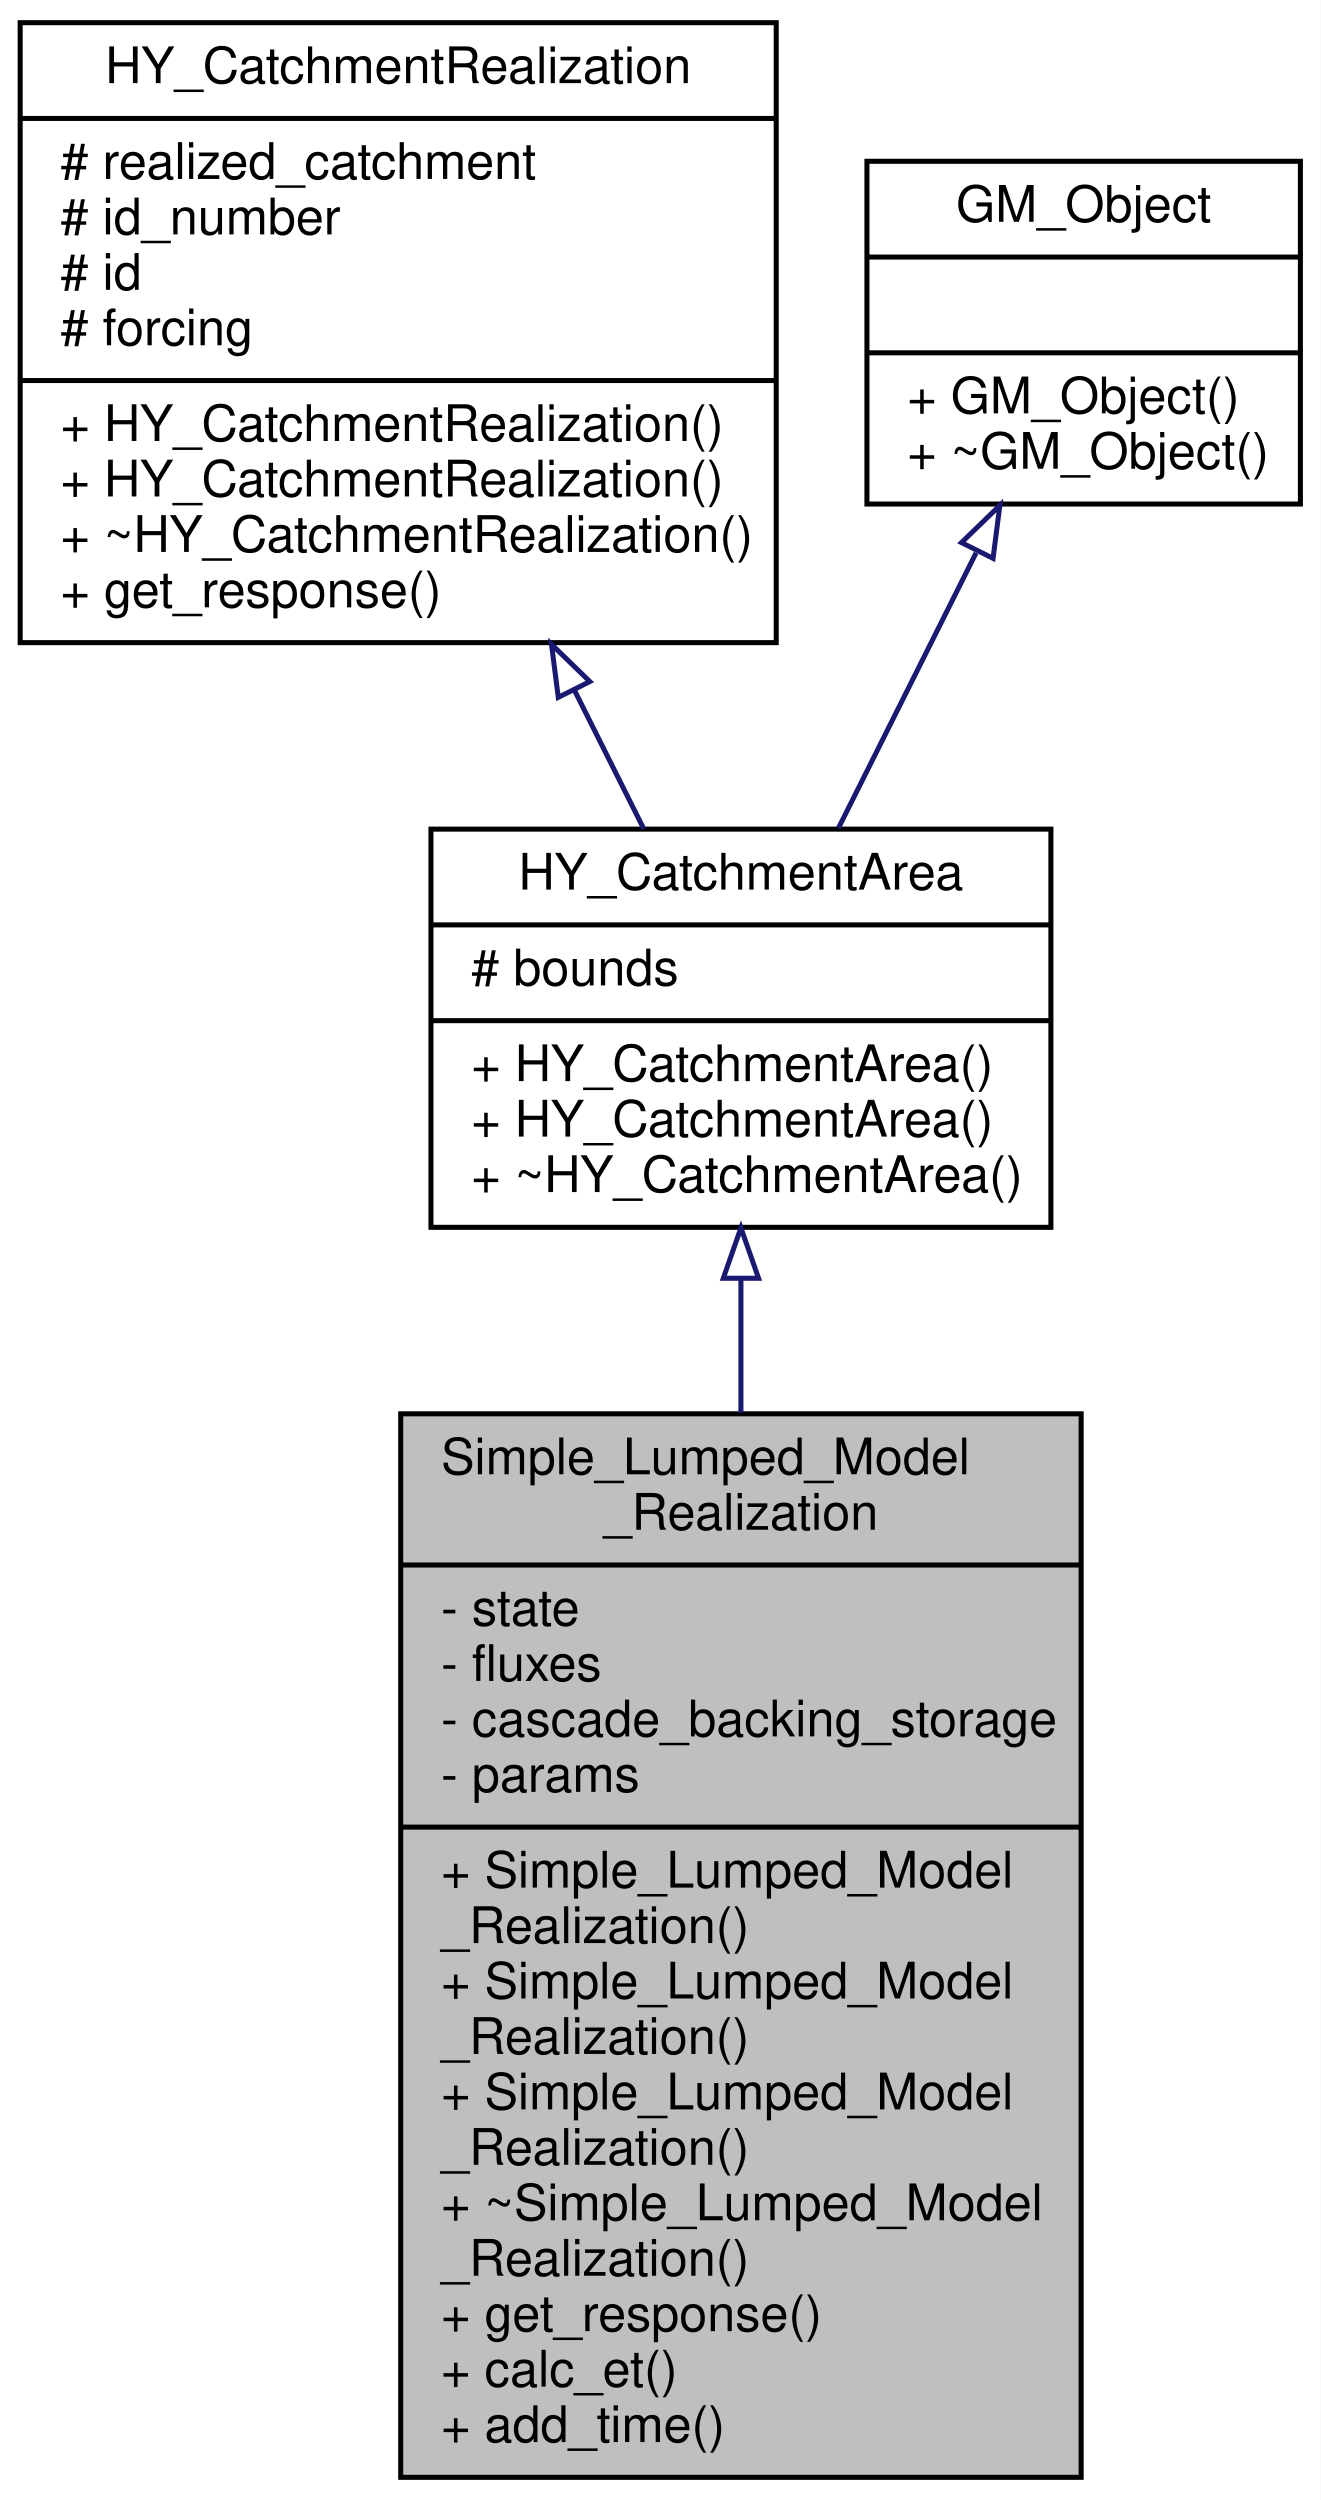
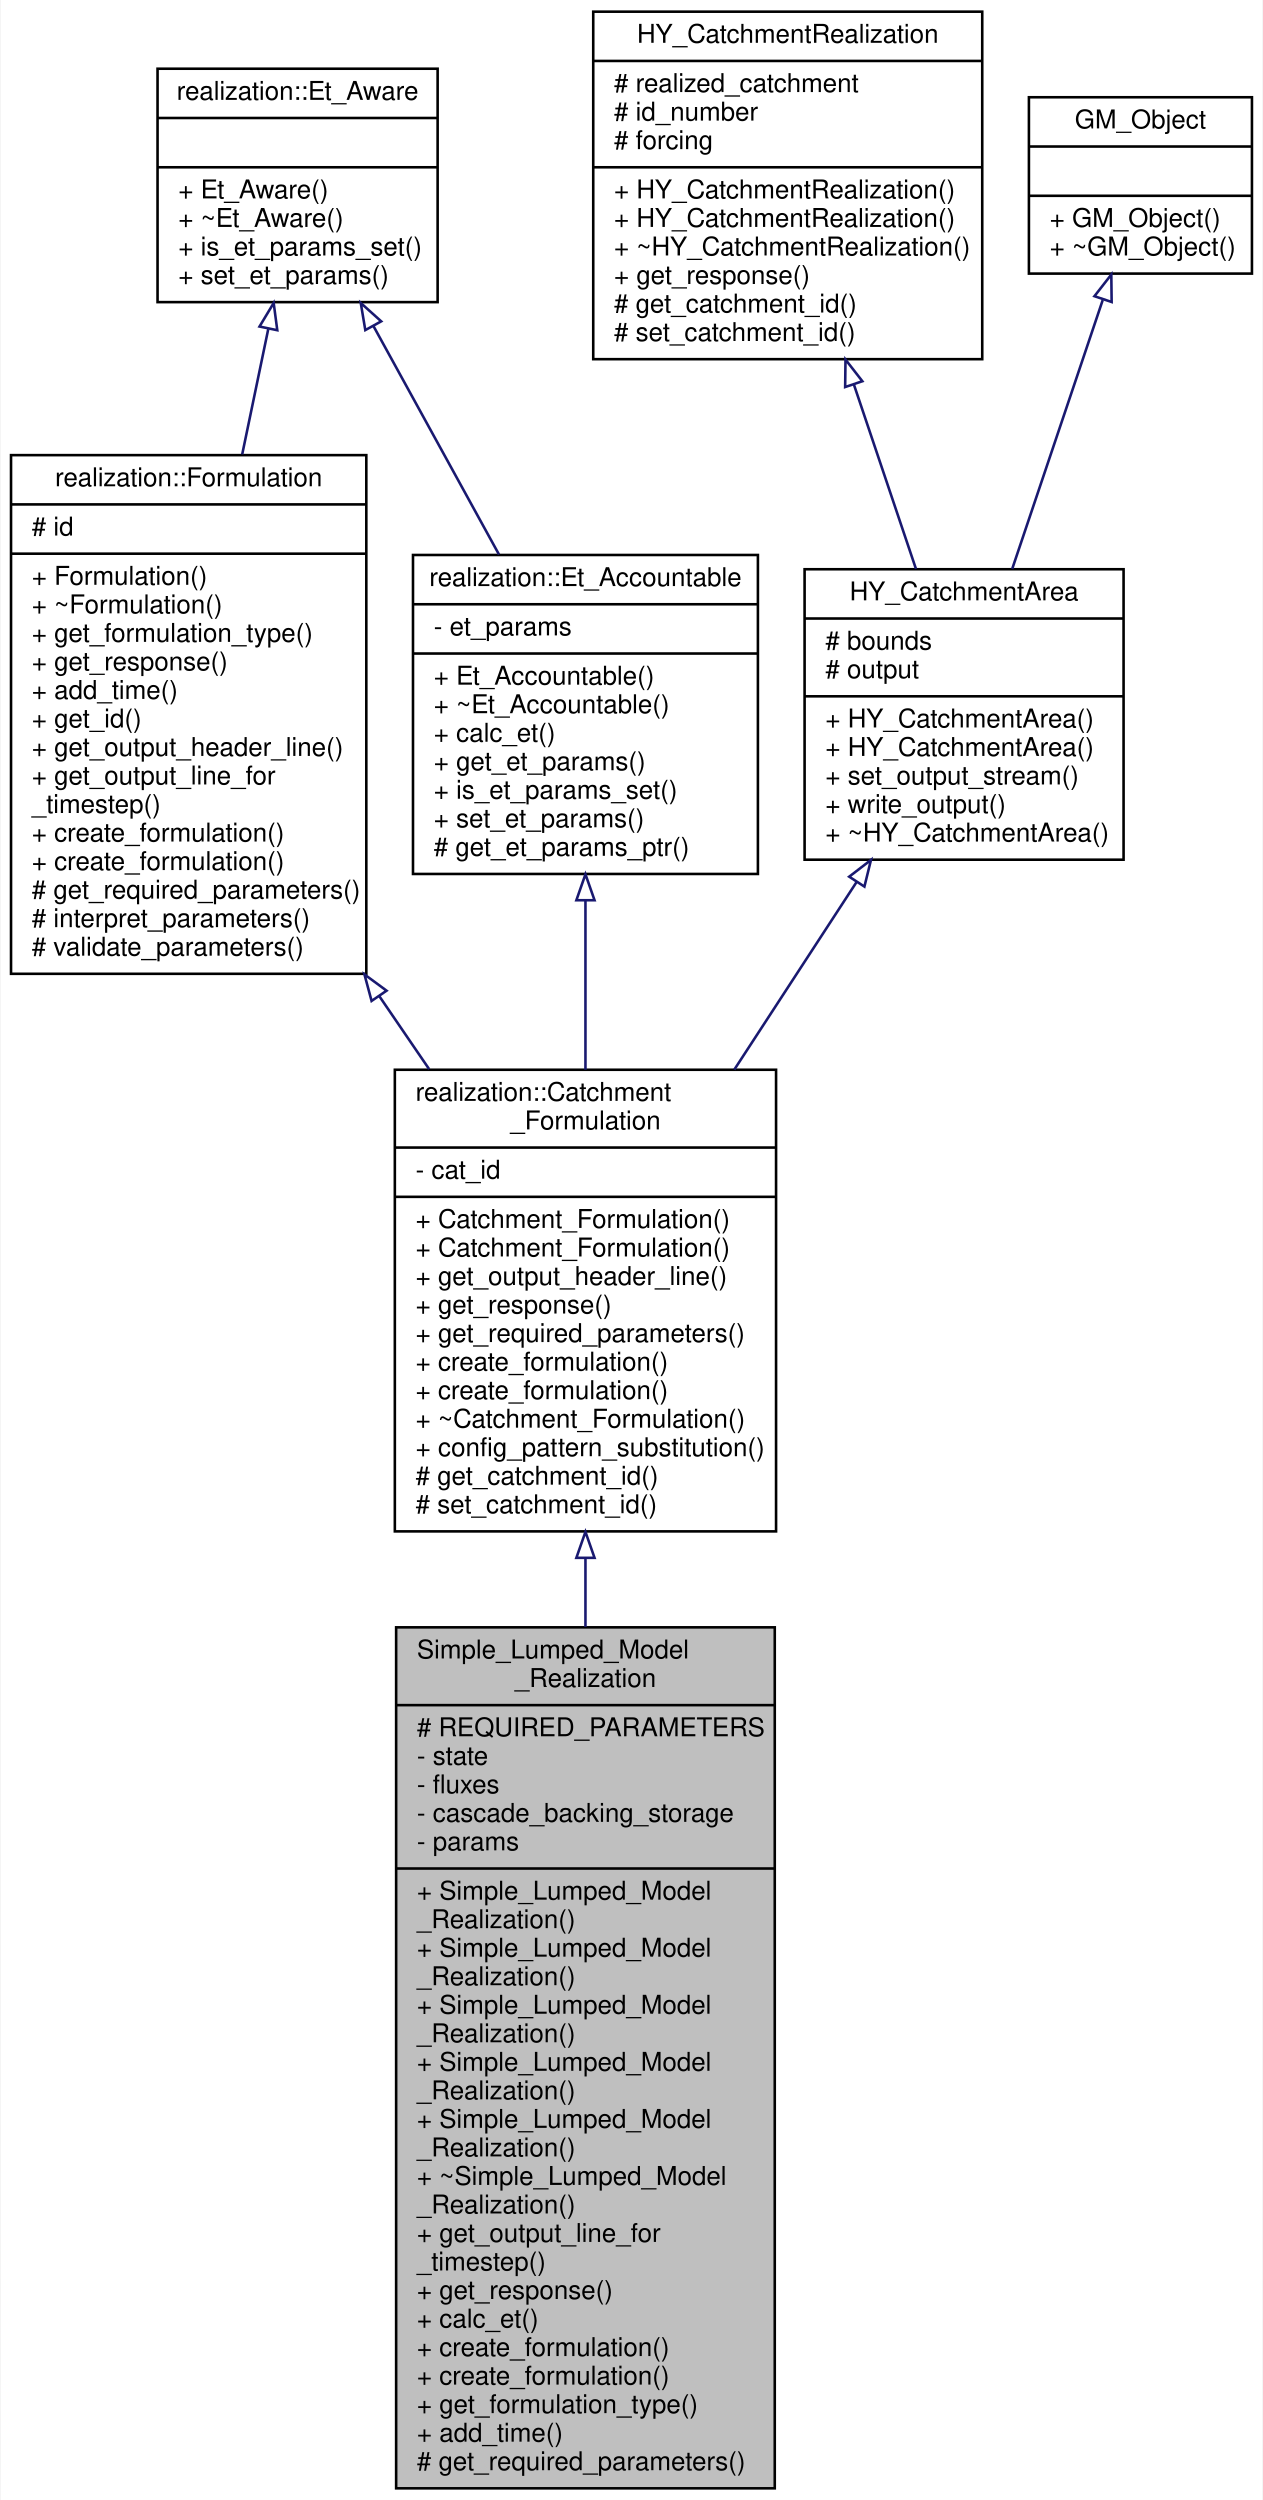
- <svg xmlns="http://www.w3.org/2000/svg" xmlns:xlink="http://www.w3.org/1999/xlink" width="262pt" height="496pt" viewBox="0.00 0.00 262.00 496.00">
-   <g id="graph0" class="graph" transform="scale(1 1) rotate(0) translate(4 492)">
-     <polygon fill="white" stroke="transparent" points="-4,4 -4,-492 258,-492 258,4 -4,4" />
+ <svg xmlns="http://www.w3.org/2000/svg" xmlns:xlink="http://www.w3.org/1999/xlink" width="487pt" height="964pt" viewBox="0.00 0.00 486.50 964.00">
+   <g id="graph0" class="graph" transform="scale(1 1) rotate(0) translate(4 960)">
+     <polygon fill="white" stroke="transparent" points="-4,4 -4,-960 482.5,-960 482.5,4 -4,4" />
    <g id="node1" class="node">
      <g id="a_node1">
        <a xlink:title=" ">
-           <polygon fill="#bfbfbf" stroke="black" points="75.5,-0.5 75.5,-211.5 210.5,-211.5 210.5,-0.5 75.5,-0.5" />
-           <text text-anchor="start" x="83.5" y="-199.5" font-family="Helvetica,sans-Serif" font-size="10.00">Simple_Lumped_Model</text>
-           <text text-anchor="middle" x="143" y="-188.5" font-family="Helvetica,sans-Serif" font-size="10.00">_Realization</text>
-           <polyline fill="none" stroke="black" points="75.5,-181.5 210.5,-181.5 " />
-           <text text-anchor="start" x="83.5" y="-169.5" font-family="Helvetica,sans-Serif" font-size="10.00">- state</text>
-           <text text-anchor="start" x="83.5" y="-158.5" font-family="Helvetica,sans-Serif" font-size="10.00">- fluxes</text>
-           <text text-anchor="start" x="83.5" y="-147.5" font-family="Helvetica,sans-Serif" font-size="10.00">- cascade_backing_storage</text>
-           <text text-anchor="start" x="83.5" y="-136.5" font-family="Helvetica,sans-Serif" font-size="10.00">- params</text>
-           <polyline fill="none" stroke="black" points="75.5,-129.5 210.5,-129.5 " />
-           <text text-anchor="start" x="83.5" y="-117.5" font-family="Helvetica,sans-Serif" font-size="10.00">+ Simple_Lumped_Model</text>
-           <text text-anchor="start" x="83.5" y="-106.5" font-family="Helvetica,sans-Serif" font-size="10.00">_Realization()</text>
-           <text text-anchor="start" x="83.5" y="-95.5" font-family="Helvetica,sans-Serif" font-size="10.00">+ Simple_Lumped_Model</text>
-           <text text-anchor="start" x="83.5" y="-84.5" font-family="Helvetica,sans-Serif" font-size="10.00">_Realization()</text>
-           <text text-anchor="start" x="83.5" y="-73.5" font-family="Helvetica,sans-Serif" font-size="10.00">+ Simple_Lumped_Model</text>
-           <text text-anchor="start" x="83.5" y="-62.5" font-family="Helvetica,sans-Serif" font-size="10.00">_Realization()</text>
-           <text text-anchor="start" x="83.5" y="-51.5" font-family="Helvetica,sans-Serif" font-size="10.00">+ ~Simple_Lumped_Model</text>
-           <text text-anchor="start" x="83.5" y="-40.5" font-family="Helvetica,sans-Serif" font-size="10.00">_Realization()</text>
-           <text text-anchor="start" x="83.5" y="-29.5" font-family="Helvetica,sans-Serif" font-size="10.00">+ get_response()</text>
-           <text text-anchor="start" x="83.5" y="-18.5" font-family="Helvetica,sans-Serif" font-size="10.00">+ calc_et()</text>
-           <text text-anchor="start" x="83.5" y="-7.5" font-family="Helvetica,sans-Serif" font-size="10.00">+ add_time()</text>
+           <polygon fill="#bfbfbf" stroke="black" points="148.5,-0.5 148.5,-332.5 294.5,-332.5 294.5,-0.5 148.5,-0.5" />
+           <text text-anchor="start" x="156.5" y="-320.5" font-family="Helvetica,sans-Serif" font-size="10.00">Simple_Lumped_Model</text>
+           <text text-anchor="middle" x="221.5" y="-309.5" font-family="Helvetica,sans-Serif" font-size="10.00">_Realization</text>
+           <polyline fill="none" stroke="black" points="148.5,-302.5 294.5,-302.5 " />
+           <text text-anchor="start" x="156.5" y="-290.5" font-family="Helvetica,sans-Serif" font-size="10.00"># REQUIRED_PARAMETERS</text>
+           <text text-anchor="start" x="156.5" y="-279.5" font-family="Helvetica,sans-Serif" font-size="10.00">- state</text>
+           <text text-anchor="start" x="156.5" y="-268.5" font-family="Helvetica,sans-Serif" font-size="10.00">- fluxes</text>
+           <text text-anchor="start" x="156.5" y="-257.5" font-family="Helvetica,sans-Serif" font-size="10.00">- cascade_backing_storage</text>
+           <text text-anchor="start" x="156.5" y="-246.5" font-family="Helvetica,sans-Serif" font-size="10.00">- params</text>
+           <polyline fill="none" stroke="black" points="148.5,-239.5 294.5,-239.5 " />
+           <text text-anchor="start" x="156.5" y="-227.5" font-family="Helvetica,sans-Serif" font-size="10.00">+ Simple_Lumped_Model</text>
+           <text text-anchor="start" x="156.5" y="-216.5" font-family="Helvetica,sans-Serif" font-size="10.00">_Realization()</text>
+           <text text-anchor="start" x="156.5" y="-205.5" font-family="Helvetica,sans-Serif" font-size="10.00">+ Simple_Lumped_Model</text>
+           <text text-anchor="start" x="156.5" y="-194.5" font-family="Helvetica,sans-Serif" font-size="10.00">_Realization()</text>
+           <text text-anchor="start" x="156.5" y="-183.5" font-family="Helvetica,sans-Serif" font-size="10.00">+ Simple_Lumped_Model</text>
+           <text text-anchor="start" x="156.5" y="-172.5" font-family="Helvetica,sans-Serif" font-size="10.00">_Realization()</text>
+           <text text-anchor="start" x="156.5" y="-161.5" font-family="Helvetica,sans-Serif" font-size="10.00">+ Simple_Lumped_Model</text>
+           <text text-anchor="start" x="156.5" y="-150.5" font-family="Helvetica,sans-Serif" font-size="10.00">_Realization()</text>
+           <text text-anchor="start" x="156.5" y="-139.5" font-family="Helvetica,sans-Serif" font-size="10.00">+ Simple_Lumped_Model</text>
+           <text text-anchor="start" x="156.5" y="-128.5" font-family="Helvetica,sans-Serif" font-size="10.00">_Realization()</text>
+           <text text-anchor="start" x="156.5" y="-117.5" font-family="Helvetica,sans-Serif" font-size="10.00">+ ~Simple_Lumped_Model</text>
+           <text text-anchor="start" x="156.5" y="-106.5" font-family="Helvetica,sans-Serif" font-size="10.00">_Realization()</text>
+           <text text-anchor="start" x="156.5" y="-95.5" font-family="Helvetica,sans-Serif" font-size="10.00">+ get_output_line_for</text>
+           <text text-anchor="start" x="156.5" y="-84.5" font-family="Helvetica,sans-Serif" font-size="10.00">_timestep()</text>
+           <text text-anchor="start" x="156.5" y="-73.5" font-family="Helvetica,sans-Serif" font-size="10.00">+ get_response()</text>
+           <text text-anchor="start" x="156.5" y="-62.5" font-family="Helvetica,sans-Serif" font-size="10.00">+ calc_et()</text>
+           <text text-anchor="start" x="156.5" y="-51.5" font-family="Helvetica,sans-Serif" font-size="10.00">+ create_formulation()</text>
+           <text text-anchor="start" x="156.5" y="-40.5" font-family="Helvetica,sans-Serif" font-size="10.00">+ create_formulation()</text>
+           <text text-anchor="start" x="156.5" y="-29.5" font-family="Helvetica,sans-Serif" font-size="10.00">+ get_formulation_type()</text>
+           <text text-anchor="start" x="156.5" y="-18.5" font-family="Helvetica,sans-Serif" font-size="10.00">+ add_time()</text>
+           <text text-anchor="start" x="156.5" y="-7.5" font-family="Helvetica,sans-Serif" font-size="10.00"># get_required_parameters()</text>
        </a>
      </g>
    </g>
    <g id="node2" class="node">
      <g id="a_node2">
-         <a xlink:href="class_h_y___catchment_area.html" target="_top" xlink:title=" ">
-           <polygon fill="white" stroke="black" points="81.5,-248.5 81.5,-327.5 204.5,-327.5 204.5,-248.5 81.5,-248.5" />
-           <text text-anchor="middle" x="143" y="-315.5" font-family="Helvetica,sans-Serif" font-size="10.00">HY_CatchmentArea</text>
-           <polyline fill="none" stroke="black" points="81.5,-308.5 204.5,-308.5 " />
-           <text text-anchor="start" x="89.5" y="-296.5" font-family="Helvetica,sans-Serif" font-size="10.00"># bounds</text>
-           <polyline fill="none" stroke="black" points="81.5,-289.5 204.5,-289.5 " />
-           <text text-anchor="start" x="89.5" y="-277.5" font-family="Helvetica,sans-Serif" font-size="10.00">+ HY_CatchmentArea()</text>
-           <text text-anchor="start" x="89.5" y="-266.5" font-family="Helvetica,sans-Serif" font-size="10.00">+ HY_CatchmentArea()</text>
-           <text text-anchor="start" x="89.5" y="-255.5" font-family="Helvetica,sans-Serif" font-size="10.00">+ ~HY_CatchmentArea()</text>
+         <a xlink:href="classrealization_1_1_catchment___formulation.html" target="_top" xlink:title=" ">
+           <polygon fill="white" stroke="black" points="148,-369.5 148,-547.5 295,-547.5 295,-369.5 148,-369.5" />
+           <text text-anchor="start" x="156" y="-535.5" font-family="Helvetica,sans-Serif" font-size="10.00">realization::Catchment</text>
+           <text text-anchor="middle" x="221.5" y="-524.5" font-family="Helvetica,sans-Serif" font-size="10.00">_Formulation</text>
+           <polyline fill="none" stroke="black" points="148,-517.5 295,-517.5 " />
+           <text text-anchor="start" x="156" y="-505.5" font-family="Helvetica,sans-Serif" font-size="10.00">- cat_id</text>
+           <polyline fill="none" stroke="black" points="148,-498.5 295,-498.5 " />
+           <text text-anchor="start" x="156" y="-486.5" font-family="Helvetica,sans-Serif" font-size="10.00">+ Catchment_Formulation()</text>
+           <text text-anchor="start" x="156" y="-475.5" font-family="Helvetica,sans-Serif" font-size="10.00">+ Catchment_Formulation()</text>
+           <text text-anchor="start" x="156" y="-464.5" font-family="Helvetica,sans-Serif" font-size="10.00">+ get_output_header_line()</text>
+           <text text-anchor="start" x="156" y="-453.5" font-family="Helvetica,sans-Serif" font-size="10.00">+ get_response()</text>
+           <text text-anchor="start" x="156" y="-442.5" font-family="Helvetica,sans-Serif" font-size="10.00">+ get_required_parameters()</text>
+           <text text-anchor="start" x="156" y="-431.5" font-family="Helvetica,sans-Serif" font-size="10.00">+ create_formulation()</text>
+           <text text-anchor="start" x="156" y="-420.5" font-family="Helvetica,sans-Serif" font-size="10.00">+ create_formulation()</text>
+           <text text-anchor="start" x="156" y="-409.5" font-family="Helvetica,sans-Serif" font-size="10.00">+ ~Catchment_Formulation()</text>
+           <text text-anchor="start" x="156" y="-398.5" font-family="Helvetica,sans-Serif" font-size="10.00">+ config_pattern_substitution()</text>
+           <text text-anchor="start" x="156" y="-387.5" font-family="Helvetica,sans-Serif" font-size="10.00"># get_catchment_id()</text>
+           <text text-anchor="start" x="156" y="-376.5" font-family="Helvetica,sans-Serif" font-size="10.00"># set_catchment_id()</text>
        </a>
      </g>
    </g>
    <g id="edge1" class="edge">
-       <path fill="none" stroke="midnightblue" d="M143,-238.16C143,-229.81 143,-220.86 143,-211.69" />
-       <polygon fill="none" stroke="midnightblue" points="139.5,-238.39 143,-248.39 146.5,-238.39 139.5,-238.39" />
+       <path fill="none" stroke="midnightblue" d="M221.5,-359.27C221.5,-350.6 221.5,-341.69 221.5,-332.68" />
+       <polygon fill="none" stroke="midnightblue" points="218,-359.31 221.5,-369.31 225,-359.31 218,-359.31" />
    </g>
    <g id="node3" class="node">
      <g id="a_node3">
-         <a xlink:href="class_h_y___catchment_realization.html" target="_top" xlink:title=" ">
-           <polygon fill="white" stroke="black" points="0,-364.5 0,-487.5 150,-487.5 150,-364.5 0,-364.5" />
-           <text text-anchor="middle" x="75" y="-475.5" font-family="Helvetica,sans-Serif" font-size="10.00">HY_CatchmentRealization</text>
-           <polyline fill="none" stroke="black" points="0,-468.5 150,-468.5 " />
-           <text text-anchor="start" x="8" y="-456.5" font-family="Helvetica,sans-Serif" font-size="10.00"># realized_catchment</text>
-           <text text-anchor="start" x="8" y="-445.5" font-family="Helvetica,sans-Serif" font-size="10.00"># id_number</text>
-           <text text-anchor="start" x="8" y="-434.5" font-family="Helvetica,sans-Serif" font-size="10.00"># id</text>
-           <text text-anchor="start" x="8" y="-423.5" font-family="Helvetica,sans-Serif" font-size="10.00"># forcing</text>
-           <polyline fill="none" stroke="black" points="0,-416.5 150,-416.5 " />
-           <text text-anchor="start" x="8" y="-404.5" font-family="Helvetica,sans-Serif" font-size="10.00">+ HY_CatchmentRealization()</text>
-           <text text-anchor="start" x="8" y="-393.5" font-family="Helvetica,sans-Serif" font-size="10.00">+ HY_CatchmentRealization()</text>
-           <text text-anchor="start" x="8" y="-382.5" font-family="Helvetica,sans-Serif" font-size="10.00">+ ~HY_CatchmentRealization()</text>
-           <text text-anchor="start" x="8" y="-371.5" font-family="Helvetica,sans-Serif" font-size="10.00">+ get_response()</text>
+         <a xlink:href="classrealization_1_1_formulation.html" target="_top" xlink:title=" ">
+           <polygon fill="white" stroke="black" points="0,-584.5 0,-784.5 137,-784.5 137,-584.5 0,-584.5" />
+           <text text-anchor="middle" x="68.5" y="-772.5" font-family="Helvetica,sans-Serif" font-size="10.00">realization::Formulation</text>
+           <polyline fill="none" stroke="black" points="0,-765.5 137,-765.5 " />
+           <text text-anchor="start" x="8" y="-753.5" font-family="Helvetica,sans-Serif" font-size="10.00"># id</text>
+           <polyline fill="none" stroke="black" points="0,-746.5 137,-746.5 " />
+           <text text-anchor="start" x="8" y="-734.5" font-family="Helvetica,sans-Serif" font-size="10.00">+ Formulation()</text>
+           <text text-anchor="start" x="8" y="-723.5" font-family="Helvetica,sans-Serif" font-size="10.00">+ ~Formulation()</text>
+           <text text-anchor="start" x="8" y="-712.5" font-family="Helvetica,sans-Serif" font-size="10.00">+ get_formulation_type()</text>
+           <text text-anchor="start" x="8" y="-701.5" font-family="Helvetica,sans-Serif" font-size="10.00">+ get_response()</text>
+           <text text-anchor="start" x="8" y="-690.5" font-family="Helvetica,sans-Serif" font-size="10.00">+ add_time()</text>
+           <text text-anchor="start" x="8" y="-679.5" font-family="Helvetica,sans-Serif" font-size="10.00">+ get_id()</text>
+           <text text-anchor="start" x="8" y="-668.5" font-family="Helvetica,sans-Serif" font-size="10.00">+ get_output_header_line()</text>
+           <text text-anchor="start" x="8" y="-657.5" font-family="Helvetica,sans-Serif" font-size="10.00">+ get_output_line_for</text>
+           <text text-anchor="start" x="8" y="-646.5" font-family="Helvetica,sans-Serif" font-size="10.00">_timestep()</text>
+           <text text-anchor="start" x="8" y="-635.5" font-family="Helvetica,sans-Serif" font-size="10.00">+ create_formulation()</text>
+           <text text-anchor="start" x="8" y="-624.5" font-family="Helvetica,sans-Serif" font-size="10.00">+ create_formulation()</text>
+           <text text-anchor="start" x="8" y="-613.5" font-family="Helvetica,sans-Serif" font-size="10.00"># get_required_parameters()</text>
+           <text text-anchor="start" x="8" y="-602.5" font-family="Helvetica,sans-Serif" font-size="10.00"># interpret_parameters()</text>
+           <text text-anchor="start" x="8" y="-591.5" font-family="Helvetica,sans-Serif" font-size="10.00"># validate_parameters()</text>
        </a>
      </g>
    </g>
    <g id="edge2" class="edge">
-       <path fill="none" stroke="midnightblue" d="M109.96,-355.08C114.7,-345.61 119.41,-336.18 123.73,-327.54" />
-       <polygon fill="none" stroke="midnightblue" points="106.76,-353.65 105.42,-364.16 113.02,-356.78 106.76,-353.65" />
+       <path fill="none" stroke="midnightblue" d="M141.94,-575.98C148.41,-566.51 154.9,-557.01 161.23,-547.73" />
+       <polygon fill="none" stroke="midnightblue" points="139.03,-574.04 136.28,-584.27 144.81,-577.99 139.03,-574.04" />
    </g>
    <g id="node4" class="node">
      <g id="a_node4">
+         <a xlink:href="classrealization_1_1_et___aware.html" target="_top" xlink:title="Interface for type that is aware of parameters for evapotranspiration in certain calculations,...">
+           <polygon fill="white" stroke="black" points="56.5,-843.5 56.5,-933.5 164.5,-933.5 164.5,-843.5 56.5,-843.5" />
+           <text text-anchor="middle" x="110.5" y="-921.5" font-family="Helvetica,sans-Serif" font-size="10.00">realization::Et_Aware</text>
+           <polyline fill="none" stroke="black" points="56.5,-914.5 164.5,-914.5 " />
+           <text text-anchor="middle" x="110.5" y="-902.5" font-family="Helvetica,sans-Serif" font-size="10.00"> </text>
+           <polyline fill="none" stroke="black" points="56.5,-895.5 164.5,-895.5 " />
+           <text text-anchor="start" x="64.5" y="-883.5" font-family="Helvetica,sans-Serif" font-size="10.00">+ Et_Aware()</text>
+           <text text-anchor="start" x="64.5" y="-872.5" font-family="Helvetica,sans-Serif" font-size="10.00">+ ~Et_Aware()</text>
+           <text text-anchor="start" x="64.5" y="-861.5" font-family="Helvetica,sans-Serif" font-size="10.00">+ is_et_params_set()</text>
+           <text text-anchor="start" x="64.5" y="-850.5" font-family="Helvetica,sans-Serif" font-size="10.00">+ set_et_params()</text>
+         </a>
+       </g>
+     </g>
+     <g id="edge3" class="edge">
+       <path fill="none" stroke="midnightblue" d="M99.19,-833.11C96.08,-818.15 92.61,-801.44 89.14,-784.79" />
+       <polygon fill="none" stroke="midnightblue" points="95.82,-834.09 101.28,-843.17 102.67,-832.67 95.82,-834.09" />
+     </g>
+     <g id="node8" class="node">
+       <g id="a_node8">
+         <a xlink:href="classrealization_1_1_et___accountable.html" target="_top" xlink:title="Interface for type that is able to account for evapotranspiration in certain calculations,...">
+           <polygon fill="white" stroke="black" points="155,-623 155,-746 288,-746 288,-623 155,-623" />
+           <text text-anchor="middle" x="221.5" y="-734" font-family="Helvetica,sans-Serif" font-size="10.00">realization::Et_Accountable</text>
+           <polyline fill="none" stroke="black" points="155,-727 288,-727 " />
+           <text text-anchor="start" x="163" y="-715" font-family="Helvetica,sans-Serif" font-size="10.00">- et_params</text>
+           <polyline fill="none" stroke="black" points="155,-708 288,-708 " />
+           <text text-anchor="start" x="163" y="-696" font-family="Helvetica,sans-Serif" font-size="10.00">+ Et_Accountable()</text>
+           <text text-anchor="start" x="163" y="-685" font-family="Helvetica,sans-Serif" font-size="10.00">+ ~Et_Accountable()</text>
+           <text text-anchor="start" x="163" y="-674" font-family="Helvetica,sans-Serif" font-size="10.00">+ calc_et()</text>
+           <text text-anchor="start" x="163" y="-663" font-family="Helvetica,sans-Serif" font-size="10.00">+ get_et_params()</text>
+           <text text-anchor="start" x="163" y="-652" font-family="Helvetica,sans-Serif" font-size="10.00">+ is_et_params_set()</text>
+           <text text-anchor="start" x="163" y="-641" font-family="Helvetica,sans-Serif" font-size="10.00">+ set_et_params()</text>
+           <text text-anchor="start" x="163" y="-630" font-family="Helvetica,sans-Serif" font-size="10.00"># get_et_params_ptr()</text>
+         </a>
+       </g>
+     </g>
+     <g id="edge8" class="edge">
+       <path fill="none" stroke="midnightblue" d="M139.77,-834.24C154.63,-807.2 172.75,-774.22 188.15,-746.2" />
+       <polygon fill="none" stroke="midnightblue" points="136.61,-832.72 134.86,-843.17 142.74,-836.09 136.61,-832.72" />
+     </g>
+     <g id="node5" class="node">
+       <g id="a_node5">
+         <a xlink:href="class_h_y___catchment_area.html" target="_top" xlink:title=" ">
+           <polygon fill="white" stroke="black" points="306,-628.5 306,-740.5 429,-740.5 429,-628.5 306,-628.5" />
+           <text text-anchor="middle" x="367.5" y="-728.5" font-family="Helvetica,sans-Serif" font-size="10.00">HY_CatchmentArea</text>
+           <polyline fill="none" stroke="black" points="306,-721.5 429,-721.5 " />
+           <text text-anchor="start" x="314" y="-709.5" font-family="Helvetica,sans-Serif" font-size="10.00"># bounds</text>
+           <text text-anchor="start" x="314" y="-698.5" font-family="Helvetica,sans-Serif" font-size="10.00"># output</text>
+           <polyline fill="none" stroke="black" points="306,-691.5 429,-691.5 " />
+           <text text-anchor="start" x="314" y="-679.5" font-family="Helvetica,sans-Serif" font-size="10.00">+ HY_CatchmentArea()</text>
+           <text text-anchor="start" x="314" y="-668.5" font-family="Helvetica,sans-Serif" font-size="10.00">+ HY_CatchmentArea()</text>
+           <text text-anchor="start" x="314" y="-657.5" font-family="Helvetica,sans-Serif" font-size="10.00">+ set_output_stream()</text>
+           <text text-anchor="start" x="314" y="-646.5" font-family="Helvetica,sans-Serif" font-size="10.00">+ write_output()</text>
+           <text text-anchor="start" x="314" y="-635.5" font-family="Helvetica,sans-Serif" font-size="10.00">+ ~HY_CatchmentArea()</text>
+         </a>
+       </g>
+     </g>
+     <g id="edge4" class="edge">
+       <path fill="none" stroke="midnightblue" d="M326.09,-619.96C311.42,-597.46 294.65,-571.73 278.9,-547.56" />
+       <polygon fill="none" stroke="midnightblue" points="323.2,-621.95 331.6,-628.42 329.07,-618.13 323.2,-621.95" />
+     </g>
+     <g id="node6" class="node">
+       <g id="a_node6">
+         <a xlink:href="class_h_y___catchment_realization.html" target="_top" xlink:title=" ">
+           <polygon fill="white" stroke="black" points="224.5,-821.5 224.5,-955.5 374.5,-955.5 374.5,-821.5 224.5,-821.5" />
+           <text text-anchor="middle" x="299.5" y="-943.5" font-family="Helvetica,sans-Serif" font-size="10.00">HY_CatchmentRealization</text>
+           <polyline fill="none" stroke="black" points="224.5,-936.5 374.5,-936.5 " />
+           <text text-anchor="start" x="232.5" y="-924.5" font-family="Helvetica,sans-Serif" font-size="10.00"># realized_catchment</text>
+           <text text-anchor="start" x="232.5" y="-913.5" font-family="Helvetica,sans-Serif" font-size="10.00"># id_number</text>
+           <text text-anchor="start" x="232.5" y="-902.5" font-family="Helvetica,sans-Serif" font-size="10.00"># forcing</text>
+           <polyline fill="none" stroke="black" points="224.5,-895.5 374.5,-895.5 " />
+           <text text-anchor="start" x="232.5" y="-883.5" font-family="Helvetica,sans-Serif" font-size="10.00">+ HY_CatchmentRealization()</text>
+           <text text-anchor="start" x="232.5" y="-872.5" font-family="Helvetica,sans-Serif" font-size="10.00">+ HY_CatchmentRealization()</text>
+           <text text-anchor="start" x="232.5" y="-861.5" font-family="Helvetica,sans-Serif" font-size="10.00">+ ~HY_CatchmentRealization()</text>
+           <text text-anchor="start" x="232.5" y="-850.5" font-family="Helvetica,sans-Serif" font-size="10.00">+ get_response()</text>
+           <text text-anchor="start" x="232.5" y="-839.5" font-family="Helvetica,sans-Serif" font-size="10.00"># get_catchment_id()</text>
+           <text text-anchor="start" x="232.5" y="-828.5" font-family="Helvetica,sans-Serif" font-size="10.00"># set_catchment_id()</text>
+         </a>
+       </g>
+     </g>
+     <g id="edge5" class="edge">
+       <path fill="none" stroke="midnightblue" d="M325.01,-811.73C332.95,-788.12 341.56,-762.56 348.94,-740.64" />
+       <polygon fill="none" stroke="midnightblue" points="321.64,-810.76 321.77,-821.36 328.27,-813 321.64,-810.76" />
+     </g>
+     <g id="node7" class="node">
+       <g id="a_node7">
        <a xlink:href="class_g_m___object.html" target="_top" xlink:title=" ">
-           <polygon fill="white" stroke="black" points="168,-392 168,-460 254,-460 254,-392 168,-392" />
-           <text text-anchor="middle" x="211" y="-448" font-family="Helvetica,sans-Serif" font-size="10.00">GM_Object</text>
-           <polyline fill="none" stroke="black" points="168,-441 254,-441 " />
-           <text text-anchor="middle" x="211" y="-429" font-family="Helvetica,sans-Serif" font-size="10.00"> </text>
-           <polyline fill="none" stroke="black" points="168,-422 254,-422 " />
-           <text text-anchor="start" x="176" y="-410" font-family="Helvetica,sans-Serif" font-size="10.00">+ GM_Object()</text>
-           <text text-anchor="start" x="176" y="-399" font-family="Helvetica,sans-Serif" font-size="10.00">+ ~GM_Object()</text>
-         </a>
-       </g>
-     </g>
-     <g id="edge3" class="edge">
-       <path fill="none" stroke="midnightblue" d="M189.66,-382.32C180.92,-364.84 170.88,-344.76 162.35,-327.71" />
-       <polygon fill="none" stroke="midnightblue" points="186.76,-384.35 194.37,-391.73 193.02,-381.22 186.76,-384.35" />
+           <polygon fill="white" stroke="black" points="392.5,-854.5 392.5,-922.5 478.5,-922.5 478.5,-854.5 392.5,-854.5" />
+           <text text-anchor="middle" x="435.5" y="-910.5" font-family="Helvetica,sans-Serif" font-size="10.00">GM_Object</text>
+           <polyline fill="none" stroke="black" points="392.5,-903.5 478.5,-903.5 " />
+           <text text-anchor="middle" x="435.5" y="-891.5" font-family="Helvetica,sans-Serif" font-size="10.00"> </text>
+           <polyline fill="none" stroke="black" points="392.5,-884.5 478.5,-884.5 " />
+           <text text-anchor="start" x="400.5" y="-872.5" font-family="Helvetica,sans-Serif" font-size="10.00">+ GM_Object()</text>
+           <text text-anchor="start" x="400.5" y="-861.5" font-family="Helvetica,sans-Serif" font-size="10.00">+ ~GM_Object()</text>
+         </a>
+       </g>
+     </g>
+     <g id="edge6" class="edge">
+       <path fill="none" stroke="midnightblue" d="M420.96,-844.3C410.76,-814.01 397.05,-773.27 386.06,-740.64" />
+       <polygon fill="none" stroke="midnightblue" points="417.76,-845.78 424.27,-854.14 424.4,-843.55 417.76,-845.78" />
+     </g>
+     <g id="edge7" class="edge">
+       <path fill="none" stroke="midnightblue" d="M221.5,-612.61C221.5,-591.94 221.5,-569.1 221.5,-547.5" />
+       <polygon fill="none" stroke="midnightblue" points="218,-612.88 221.5,-622.88 225,-612.88 218,-612.88" />
    </g>
  </g>
</svg>
